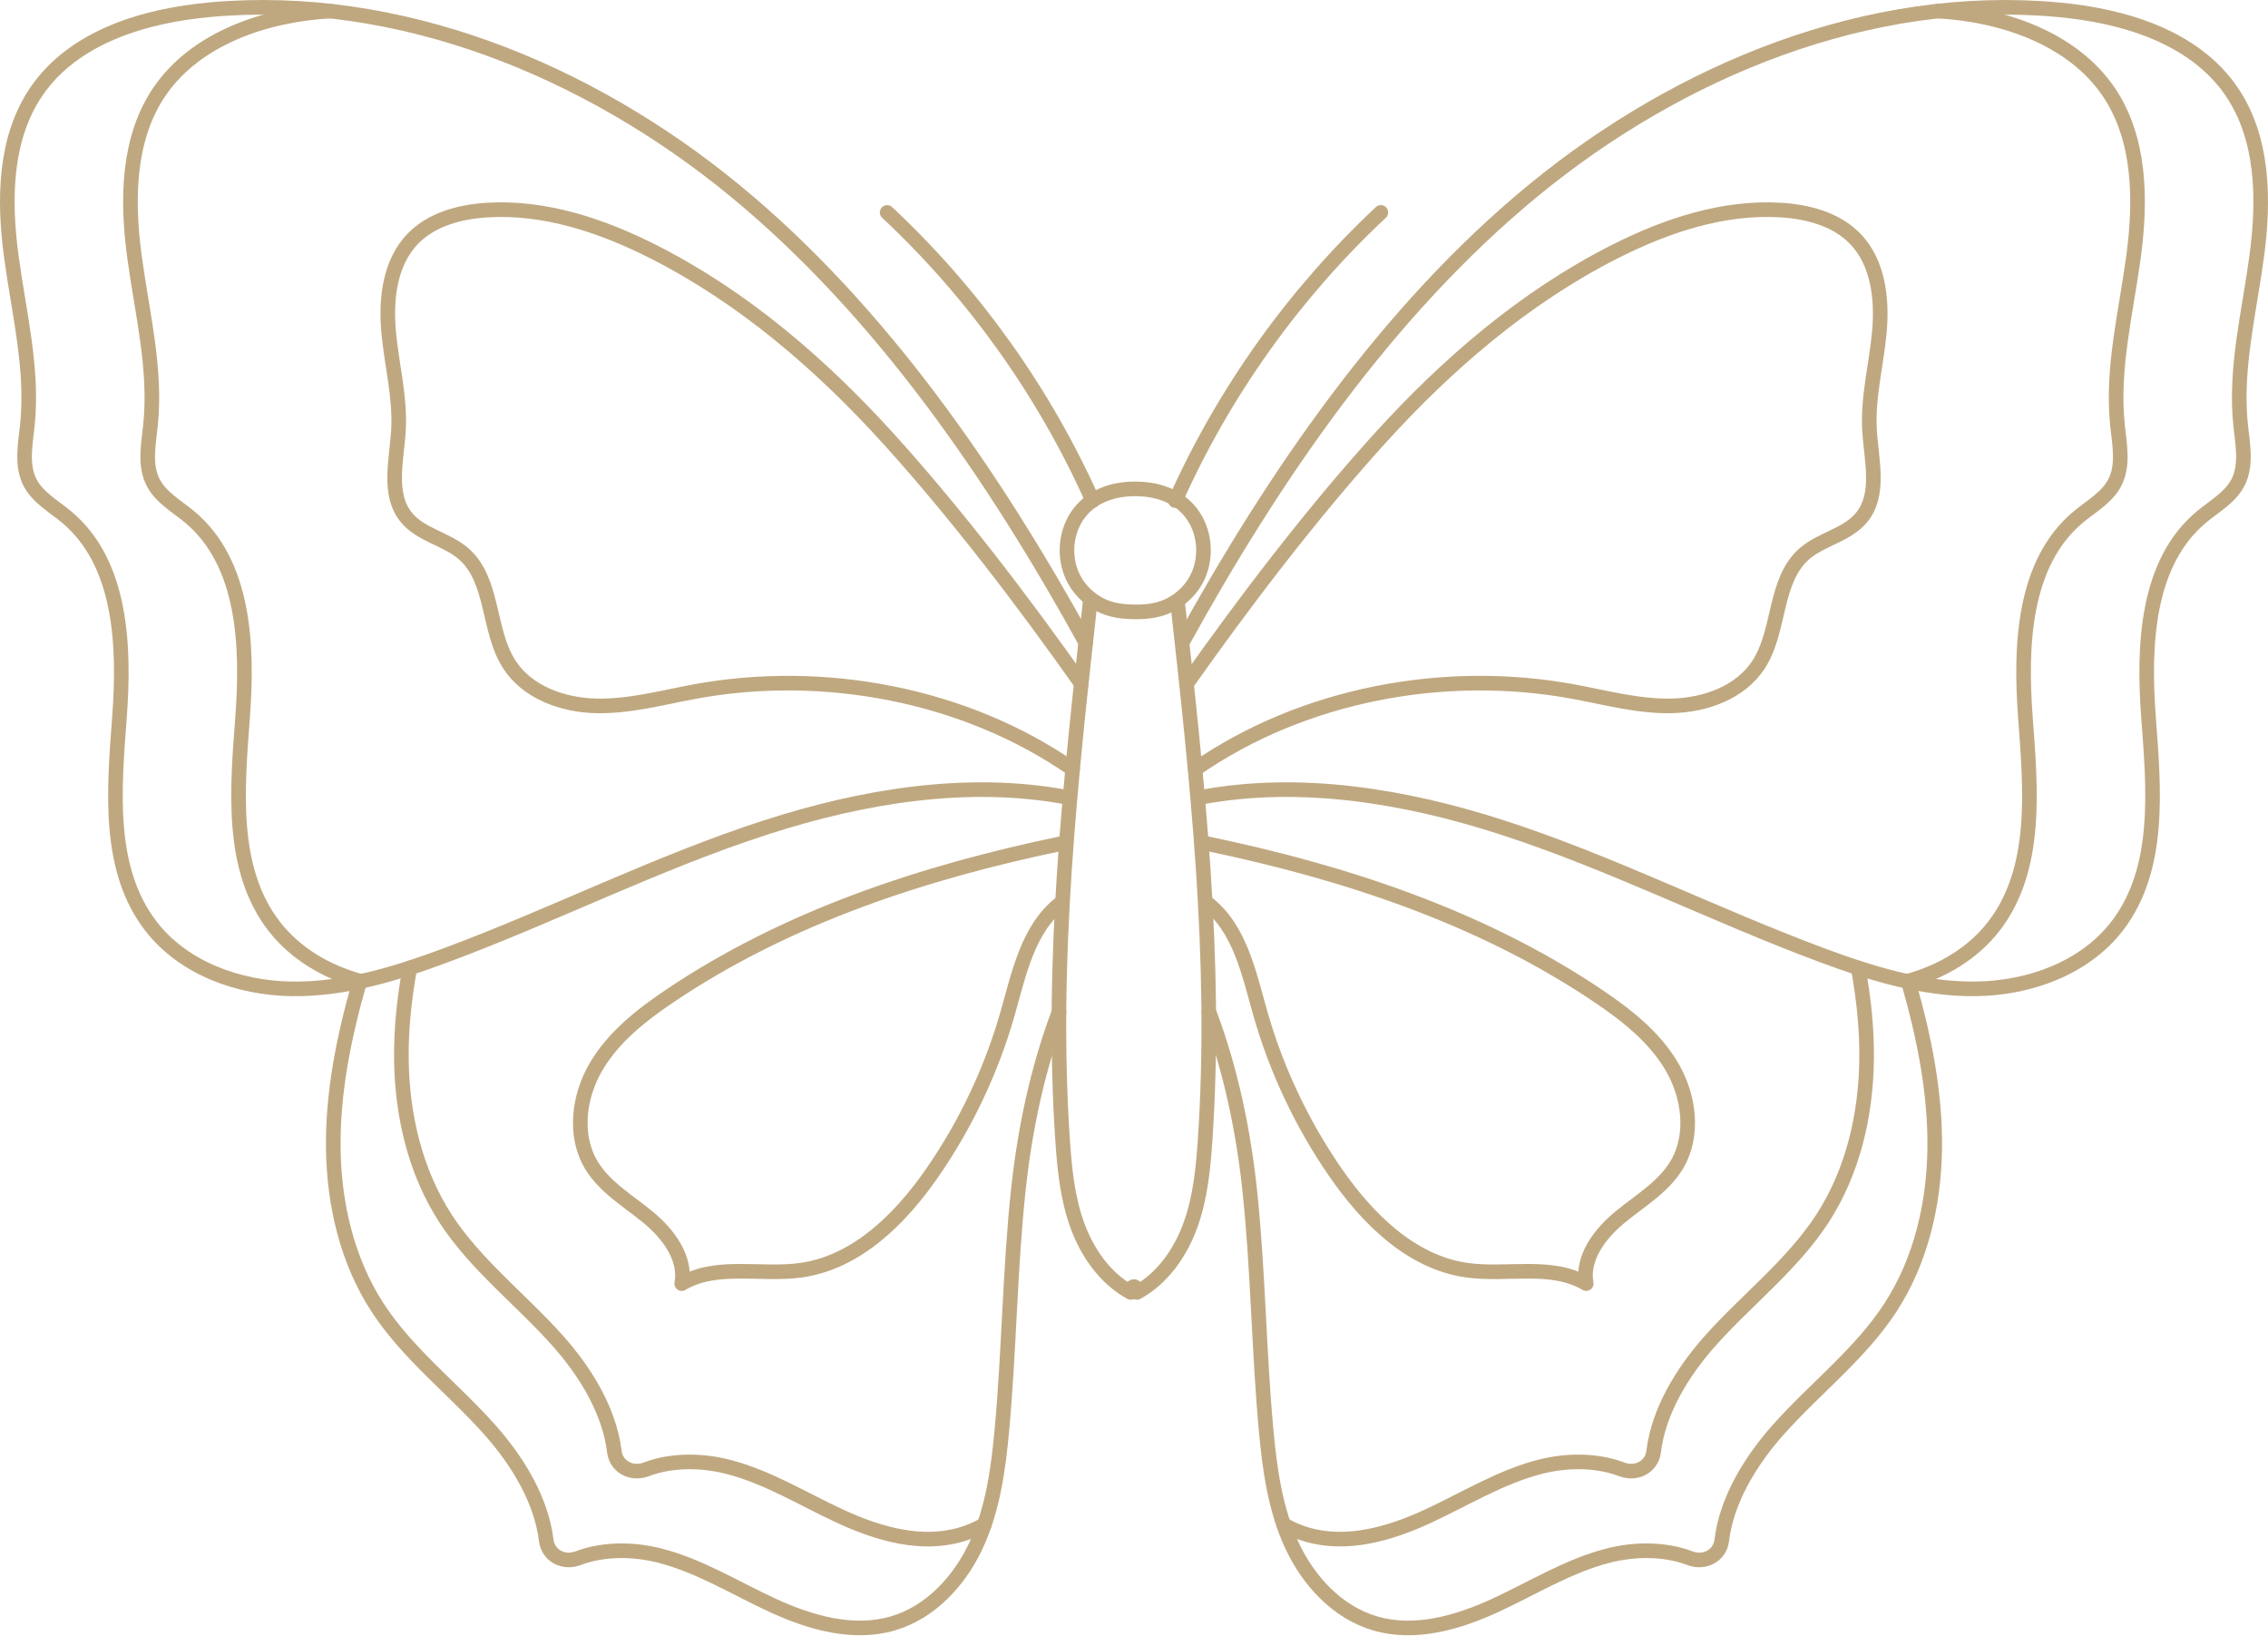
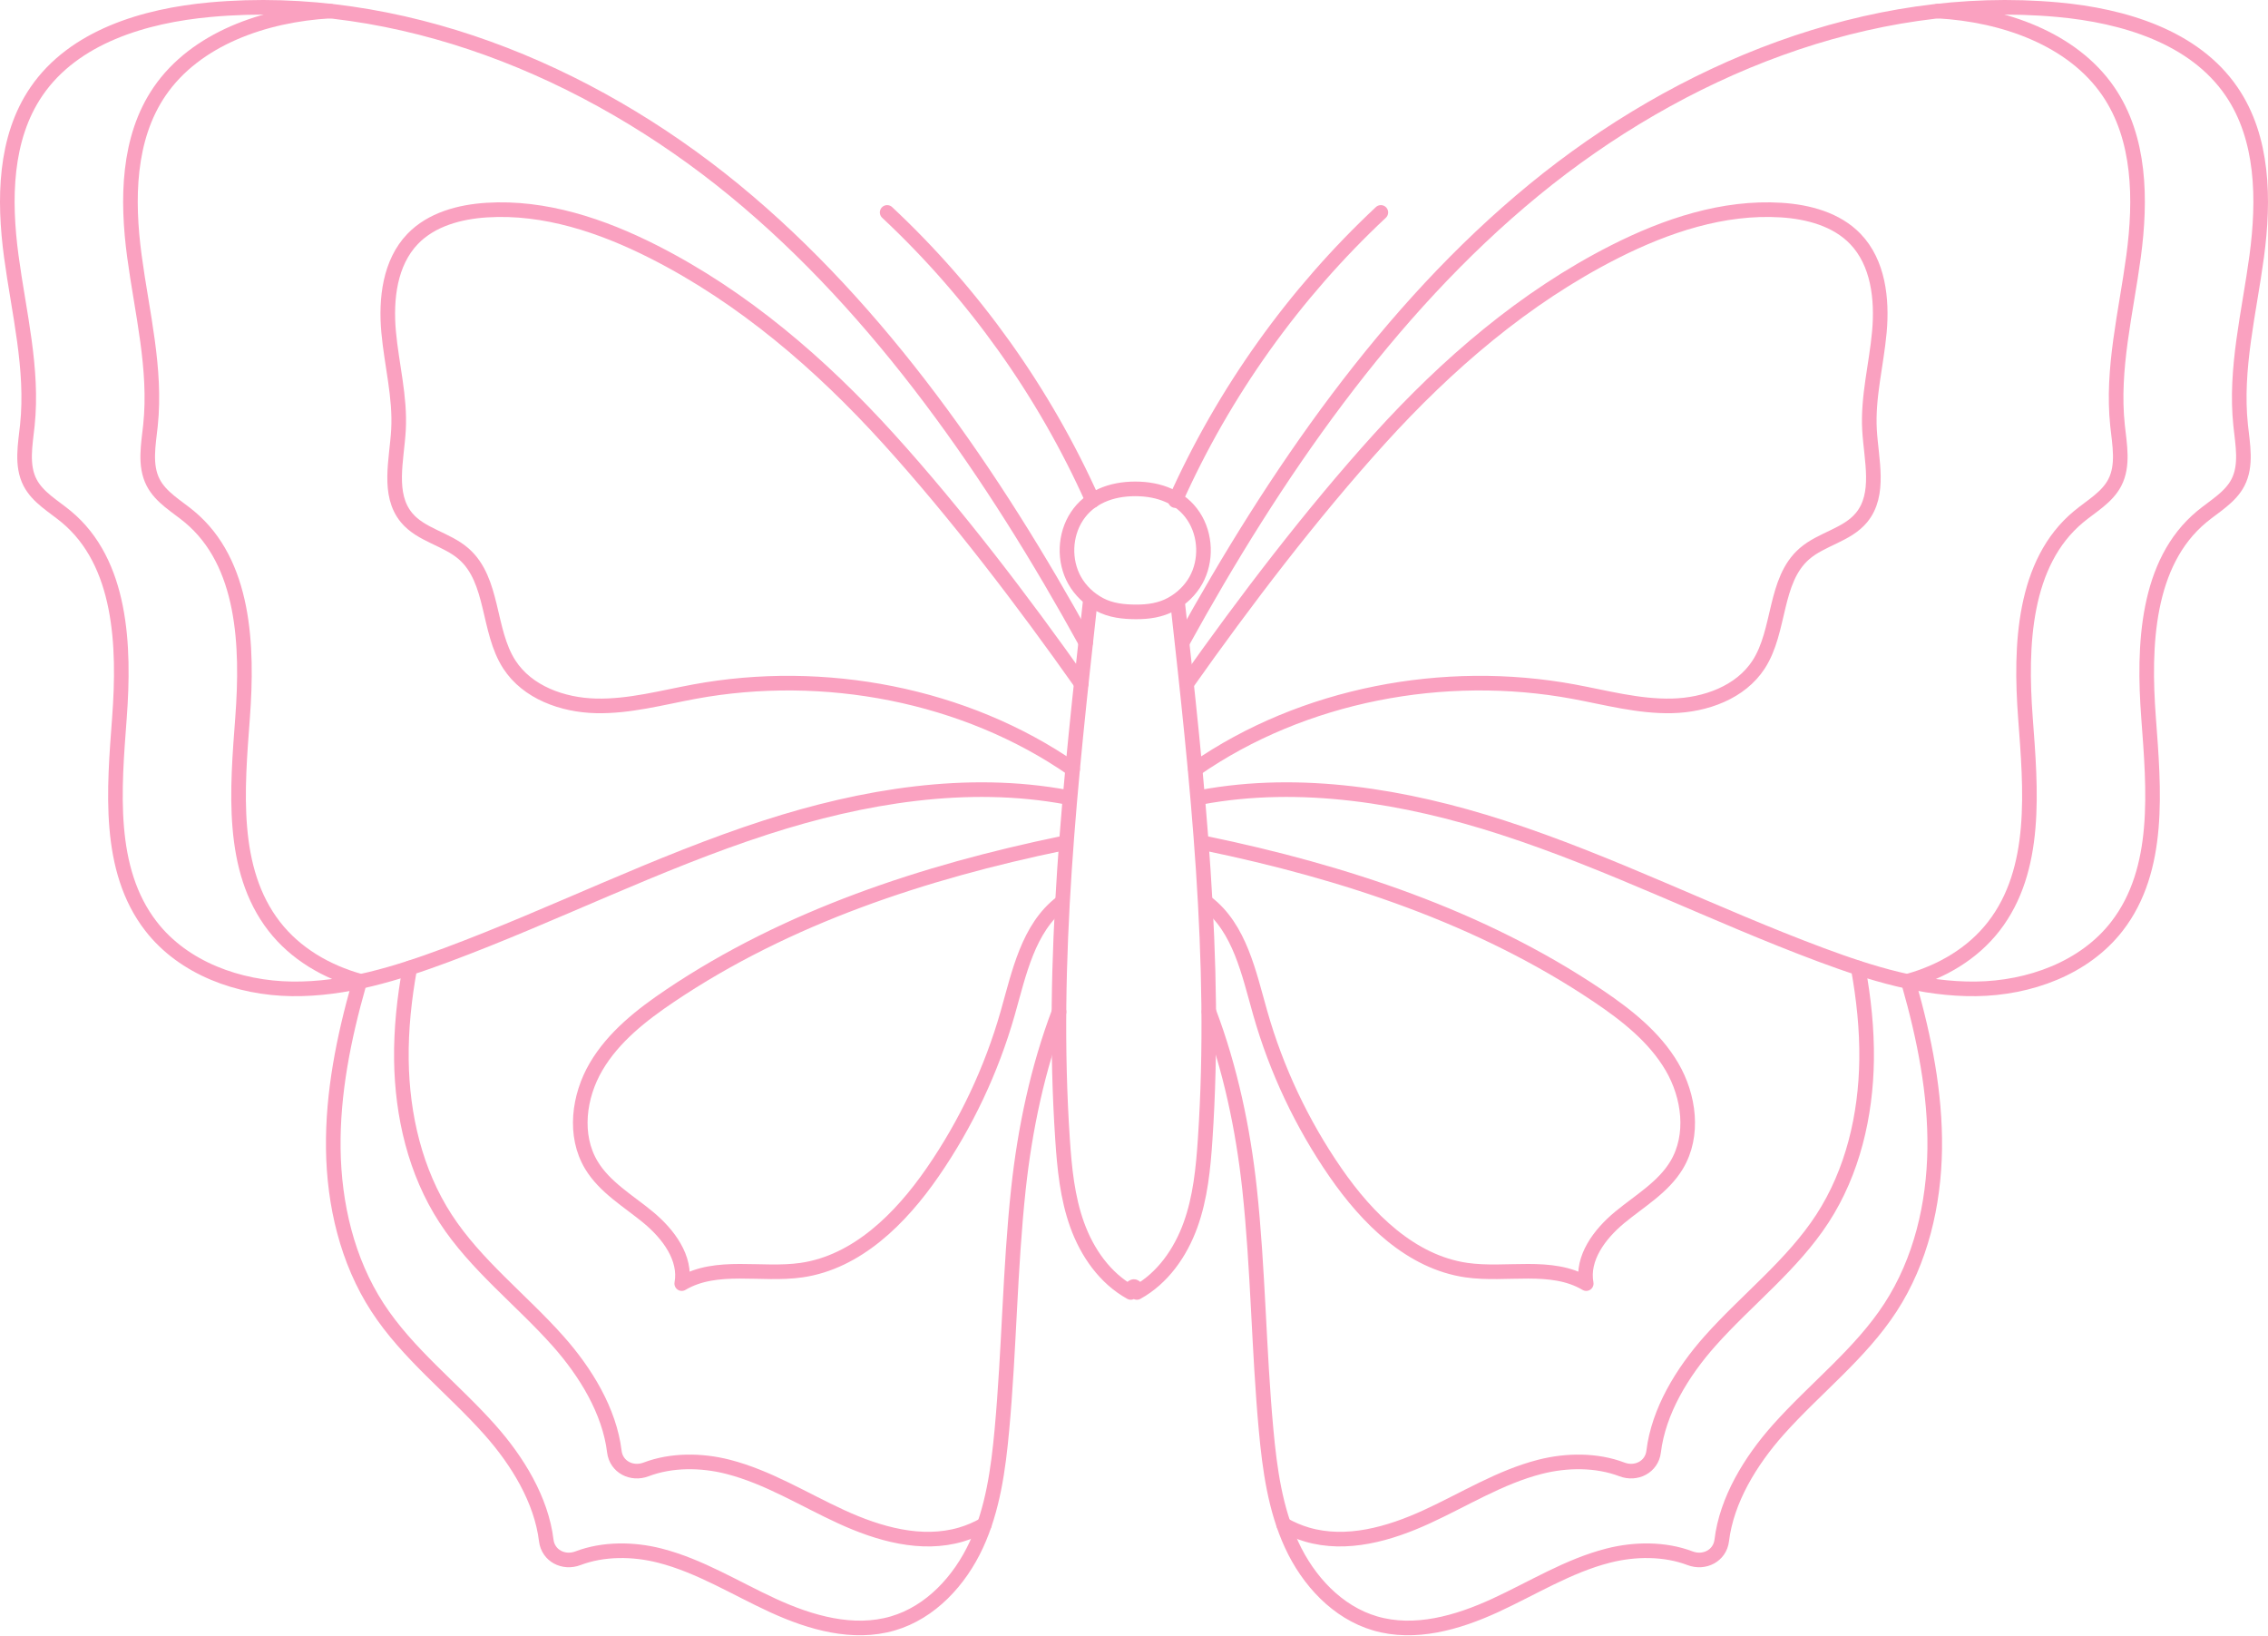
<svg xmlns="http://www.w3.org/2000/svg" version="1.1" id="Capa_1" x="0px" y="0px" viewBox="0 0 621.08 447.72" style="enable-background:new 0 0 621.08 447.72;" xml:space="preserve">
  <style type="text/css">
- 	.st0{fill:none;stroke:#BFA880;stroke-width:4;stroke-linecap:round;stroke-linejoin:round;stroke-miterlimit:10;}
+ 	.st0{fill:none;stroke:rgb(250, 161, 192);stroke-width:4;stroke-linecap:round;stroke-linejoin:round;stroke-miterlimit:10;}
</style>
  <g>
    <path class="st0" d="M297.31,175.88c-25.03-45.44-56.17-90.97-96.28-123.86C160.91,19.13,109.23-2.04,57.57,2.65   C39.53,4.29,20.24,10.06,10.01,25c-8.8,12.84-8.99,29.67-6.93,45.1c2.06,15.43,6.04,30.87,4.41,46.35   c-0.56,5.29-1.7,10.95,0.74,15.67c2.11,4.07,6.38,6.43,9.91,9.35c15.19,12.61,16.04,35.32,14.57,55.01   c-1.47,19.69-3.43,41.54,8.66,57.14c8.91,11.5,24,16.92,38.54,17.12c14.54,0.2,28.74-4.2,42.37-9.27   c29.42-10.95,57.57-25.27,87.44-34.93c26.55-8.58,55.21-13.34,82.46-8.26" />
    <path class="st0" d="M90.4,3.03C72.38,4.04,53.57,10.64,43.73,25c-8.8,12.84-8.99,29.67-6.93,45.1   c2.06,15.43,6.04,30.87,4.41,46.35c-0.56,5.29-1.7,10.95,0.74,15.67c2.11,4.07,6.38,6.43,9.91,9.35   c15.19,12.61,16.04,35.32,14.57,55.01c-1.47,19.69-3.43,41.54,8.66,57.14c5.81,7.49,14.24,12.41,23.43,14.98" />
    <path class="st0" d="M98.28,269.51c-4.16,14.66-7.21,29.77-7.01,45c0.2,15.23,3.8,30.67,12.1,43.45   c8.28,12.74,20.67,22.16,30.77,33.51c7.61,8.56,14.11,19.21,15.45,30.3c0.51,4.17,4.76,6.36,8.69,4.86   c6.92-2.63,15.11-2.58,22.42-0.71c10.96,2.8,20.71,8.94,30.99,13.66c10.28,4.72,21.97,8.08,32.83,4.89   c10.35-3.03,18.32-11.71,22.84-21.5c4.52-9.79,6.01-20.68,7-31.42c2.03-22,2.17-44.14,4.54-66.1c1.77-16.39,5.29-33.05,11.11-48.41   " />
    <path class="st0" d="M112.23,265.01c-1.52,8.32-2.42,16.73-2.31,25.18c0.2,15.23,3.8,30.67,12.1,43.45   c8.28,12.74,20.67,22.16,30.77,33.51c7.61,8.55,14.11,19.21,15.45,30.3c0.51,4.17,4.76,6.36,8.69,4.86   c6.92-2.63,15.11-2.58,22.42-0.71c10.96,2.8,20.71,8.94,30.99,13.66c10.28,4.72,21.97,8.08,32.83,4.89   c2.25-0.66,4.38-1.58,6.4-2.73" />
    <path class="st0" d="M298.55,164.68c-5.42,48.91-10.86,98.13-7.58,147.22c0.53,7.96,1.31,16.01,4.03,23.52   c2.72,7.52,7.59,14.54,14.66,18.44c0.11-2.15,1.58-2.15,1.68,0c7.07-3.9,11.94-10.92,14.66-18.44c2.72-7.52,3.5-15.56,4.03-23.52   c3.28-49.1-2.16-98.31-7.58-147.22" />
    <path class="st0" d="M310.88,133.85c-6.65,0-12.54,2.32-15.95,7.47c-3.41,5.15-3.67,12.21-0.64,17.6c1.59,2.82,4.04,5.12,6.9,6.63   c3.04,1.6,6.44,1.96,9.82,1.98c3.45,0.02,6.79-0.45,9.84-2.13c2.74-1.51,5.08-3.75,6.62-6.48c3.02-5.38,2.77-12.45-0.64-17.6   C323.42,136.17,317.53,133.85,310.88,133.85" />
    <path class="st0" d="M299.22,137.06c-13.27-29.69-32.53-56.68-56.28-78.9" />
    <path class="st0" d="M296.09,187.17c-15.9-22.52-34.24-46.58-52.75-67.01c-18.51-20.43-39.76-38.74-64.35-51.21   c-14.17-7.18-29.83-12.43-45.69-11.43c-7.42,0.47-15.15,2.54-20.3,7.9c-6.26,6.51-7.39,16.42-6.58,25.41   c0.81,8.99,3.22,17.89,2.7,26.91c-0.47,8.23-3.06,17.58,2.18,23.95c3.95,4.81,10.97,5.84,15.66,9.93c8.35,7.28,6.5,21,12.51,30.3   c4.95,7.66,14.59,11.12,23.71,11.34c9.12,0.22,18.05-2.24,27.02-3.9c35.31-6.52,74.03,0.74,103.53,21.21" />
    <path class="st0" d="M290.93,230.9c-37.85,7.84-75.35,20.14-107.42,41.72c-7.83,5.27-15.49,11.28-20.27,19.41   c-4.78,8.14-6.16,18.84-1.32,26.93c3.65,6.1,10.12,9.82,15.6,14.35c5.48,4.53,10.46,11.13,9.17,18.13   c9.58-5.67,21.79-2.1,32.81-3.69c15.2-2.2,27.15-14.13,35.88-26.77c9.16-13.26,16.14-28.04,20.56-43.54   c3.13-10.99,5.6-23.31,14.66-30.26" />
    <path class="st0" d="M323.77,175.88c25.03-45.44,56.17-90.97,96.28-123.86s91.8-54.06,143.46-49.37   c18.04,1.64,37.33,7.41,47.56,22.35c8.8,12.84,8.99,29.67,6.93,45.1s-6.04,30.87-4.41,46.35c0.56,5.29,1.7,10.95-0.74,15.67   c-2.11,4.07-6.38,6.43-9.91,9.35c-15.19,12.61-16.04,35.32-14.57,55.01c1.47,19.69,3.43,41.54-8.66,57.14   c-8.91,11.5-24,16.92-38.54,17.12c-14.54,0.2-28.74-4.2-42.37-9.27c-29.42-10.95-57.57-25.27-87.44-34.93   c-26.55-8.58-55.21-13.34-82.46-8.26" />
    <path class="st0" d="M530.68,3.03c18.02,1.01,36.83,7.61,46.67,21.97c8.8,12.84,8.99,29.67,6.93,45.1   c-2.06,15.43-6.04,30.87-4.41,46.35c0.56,5.29,1.7,10.95-0.74,15.67c-2.11,4.07-6.38,6.43-9.91,9.35   c-15.19,12.61-16.04,35.32-14.57,55.01c1.47,19.69,3.43,41.54-8.66,57.14c-5.81,7.49-14.24,12.41-23.43,14.98" />
    <path class="st0" d="M522.8,269.51c4.16,14.66,7.21,29.77,7.01,45c-0.2,15.23-3.8,30.67-12.1,43.45   c-8.28,12.74-20.67,22.16-30.77,33.51c-7.61,8.56-14.11,19.21-15.45,30.3c-0.51,4.17-4.77,6.36-8.69,4.86   c-6.92-2.63-15.11-2.58-22.42-0.71c-10.96,2.8-20.71,8.94-30.99,13.66c-10.28,4.72-21.97,8.08-32.83,4.89   c-10.35-3.03-18.33-11.71-22.84-21.5c-4.52-9.79-6.01-20.68-7-31.42c-2.03-22-2.17-44.14-4.54-66.1   c-1.77-16.39-5.29-33.05-11.11-48.41" />
    <path class="st0" d="M508.85,265.01c1.52,8.32,2.42,16.73,2.31,25.18c-0.2,15.23-3.8,30.67-12.1,43.45   c-8.28,12.74-20.67,22.16-30.77,33.51c-7.61,8.55-14.11,19.21-15.45,30.3c-0.51,4.17-4.77,6.36-8.69,4.86   c-6.92-2.63-15.11-2.58-22.42-0.71c-10.96,2.8-20.71,8.94-30.99,13.66c-10.28,4.72-21.97,8.08-32.83,4.89   c-2.25-0.66-4.38-1.58-6.4-2.73" />
    <path class="st0" d="M321.86,137.06c13.27-29.69,32.53-56.68,56.28-78.9" />
    <path class="st0" d="M324.99,187.17c15.9-22.52,34.24-46.58,52.75-67.01c18.51-20.43,39.76-38.74,64.35-51.21   c14.17-7.18,29.83-12.43,45.69-11.43c7.42,0.47,15.15,2.54,20.3,7.9c6.26,6.51,7.39,16.42,6.58,25.41   c-0.81,8.99-3.22,17.89-2.7,26.91c0.47,8.23,3.06,17.58-2.18,23.95c-3.95,4.81-10.97,5.84-15.66,9.93c-8.35,7.28-6.5,21-12.51,30.3   c-4.95,7.66-14.59,11.12-23.71,11.34c-9.12,0.22-18.05-2.24-27.02-3.9c-35.31-6.52-74.03,0.74-103.53,21.21" />
    <path class="st0" d="M330.14,230.9c37.85,7.84,75.35,20.14,107.42,41.72c7.83,5.27,15.49,11.28,20.27,19.41   c4.78,8.14,6.16,18.84,1.32,26.93c-3.65,6.1-10.12,9.82-15.6,14.35c-5.48,4.53-10.46,11.13-9.17,18.13   c-9.58-5.67-21.79-2.1-32.81-3.69c-15.2-2.2-27.15-14.13-35.88-26.77c-9.16-13.26-16.14-28.04-20.56-43.54   c-3.13-10.99-5.6-23.31-14.66-30.26" />
  </g>
</svg>
